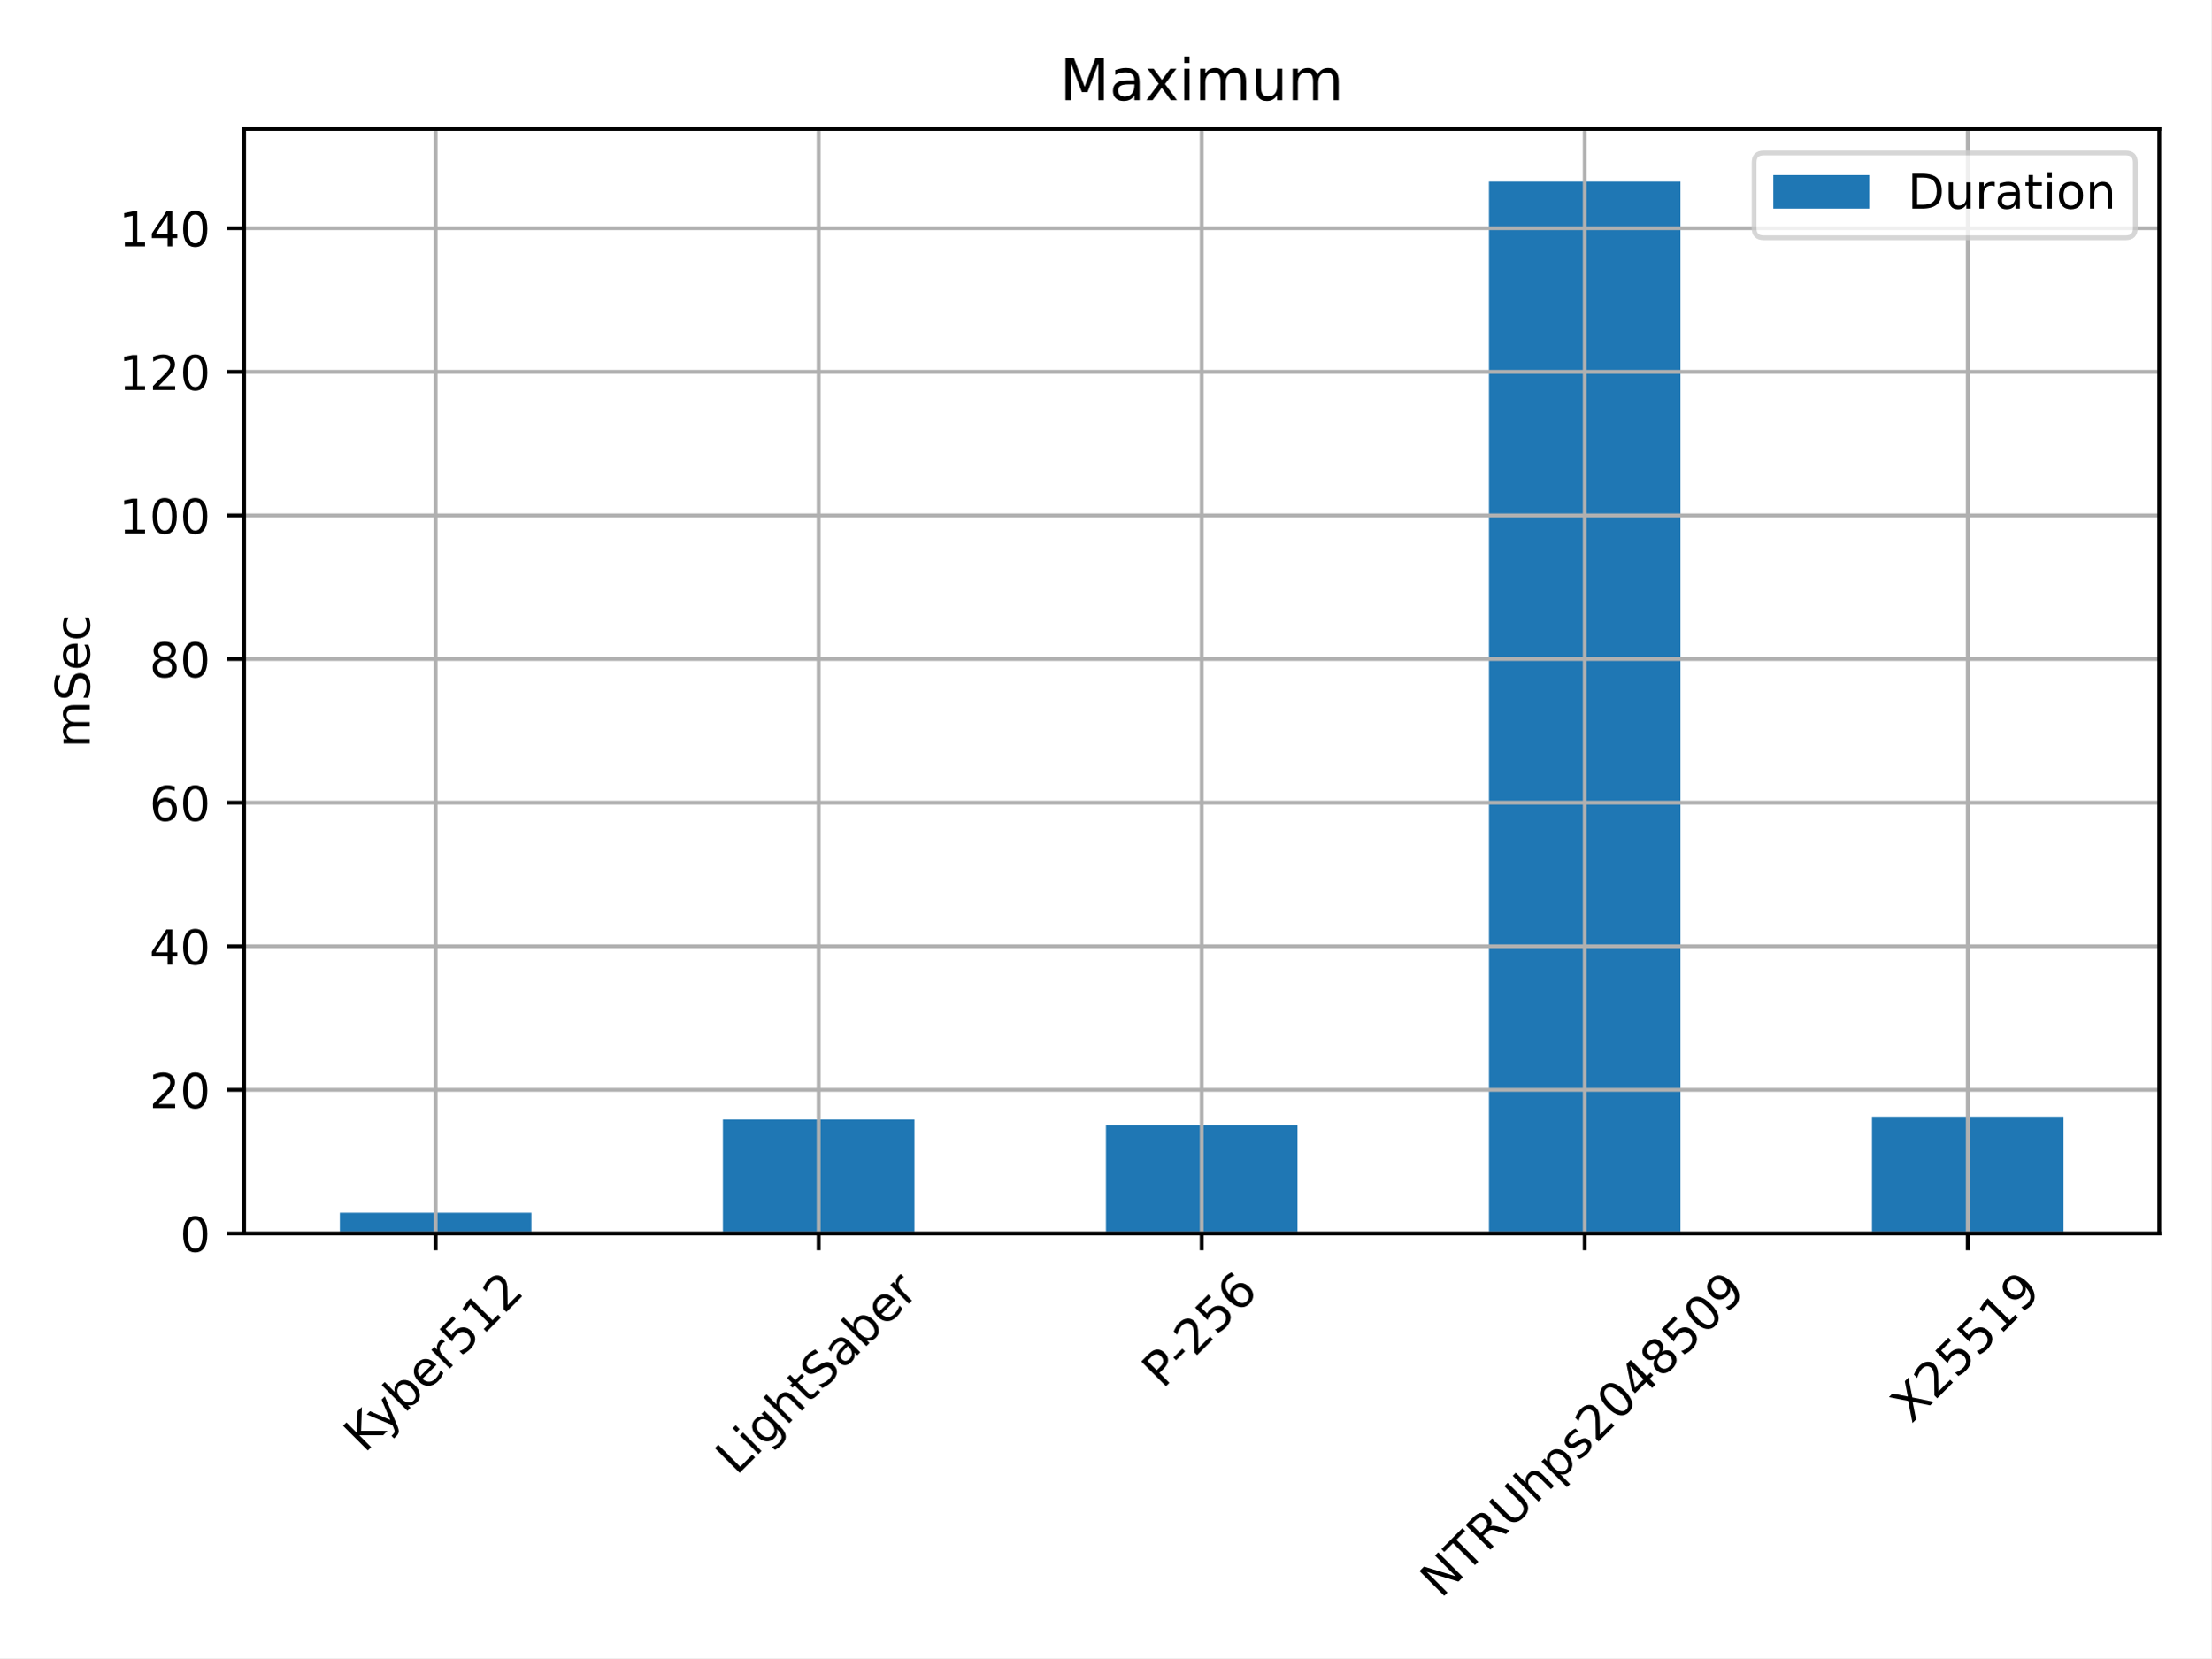
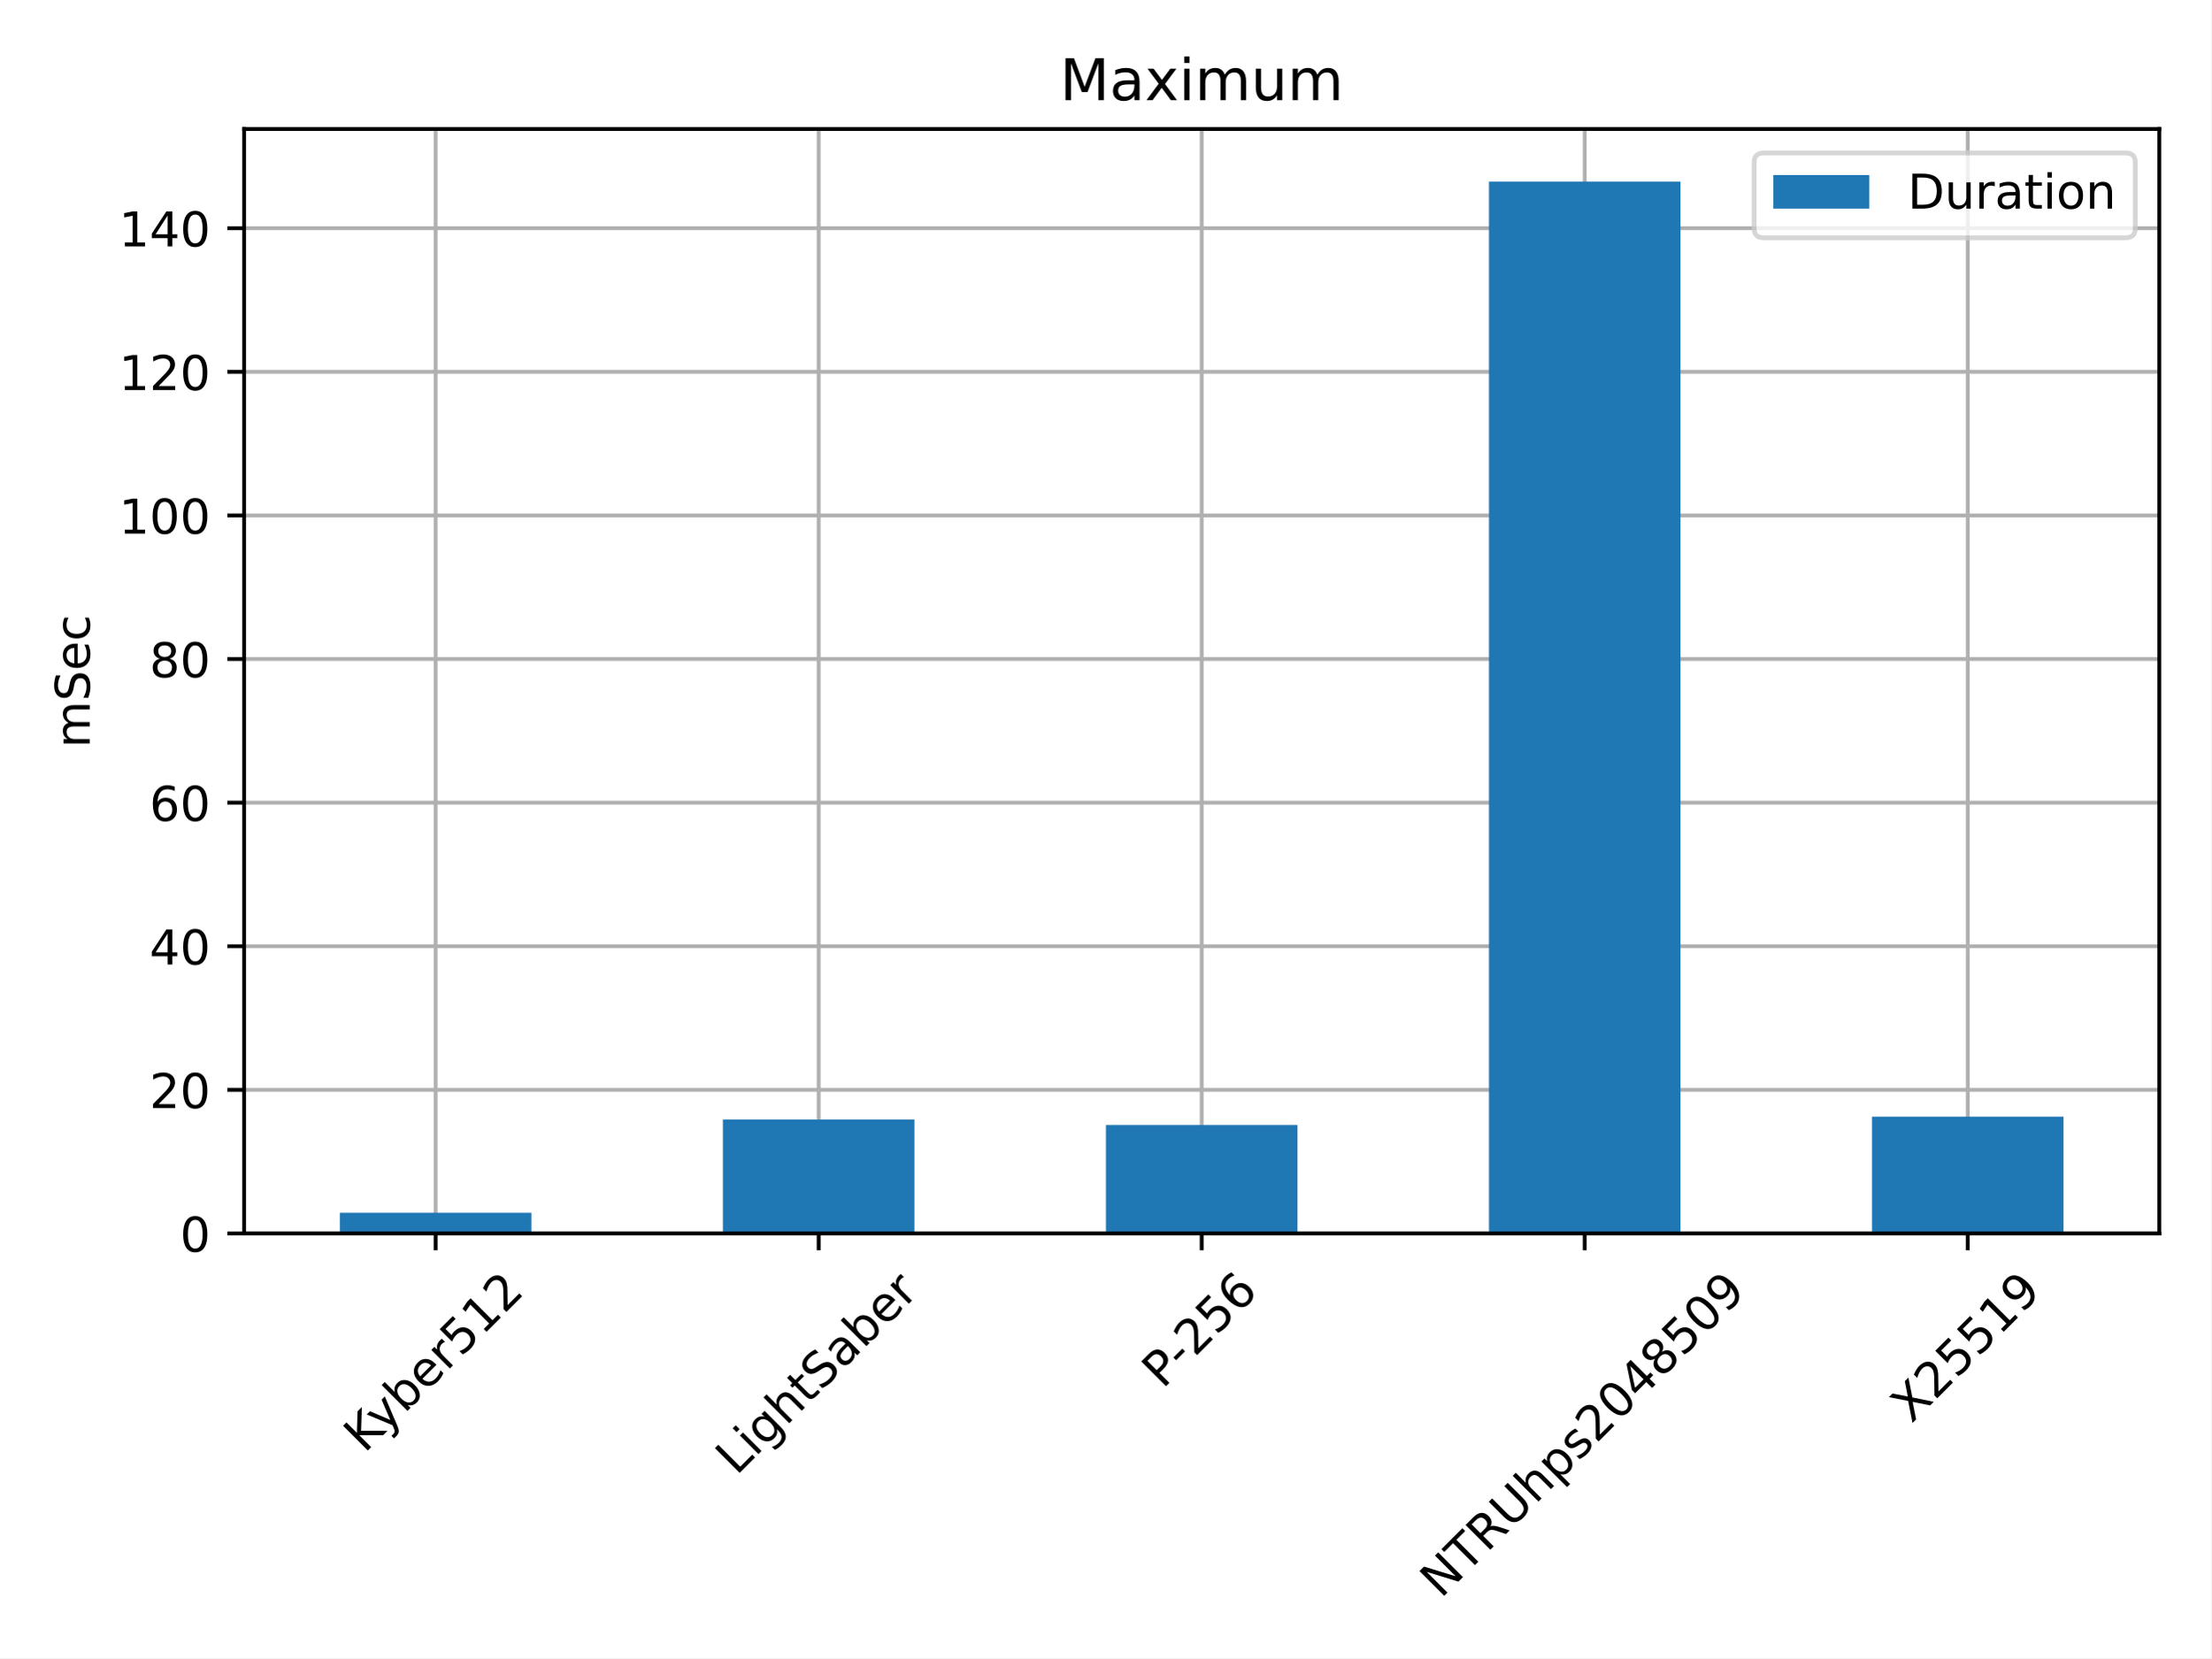
<svg xmlns="http://www.w3.org/2000/svg" xmlns:xlink="http://www.w3.org/1999/xlink" height="345.6pt" version="1.1" viewBox="0 0 460.8 345.6" width="460.8pt">
  <defs>
    <style type="text/css">*{stroke-linecap:butt;stroke-linejoin:round;}</style>
  </defs>
  <g id="figure_1">
    <g id="patch_1">
      <path d="M 0 345.6  L 460.8 345.6  L 460.8 0  L 0 0  z " style="fill:#ffffff;" />
    </g>
    <g id="axes_1">
      <g id="patch_2">
        <path d="M 50.87 257.096  L 450 257.096  L 450 26.88  L 50.87 26.88  z " style="fill:#ffffff;" />
      </g>
-       <g id="patch_3">
-         <path clip-path="url(#p4e4ebd1832)" d="M 70.826 257.096  L 110.74 257.096  L 110.74 252.78  L 70.826 252.78  z " style="fill:#1f77b4;" />
-       </g>
-       <g id="patch_4">
-         <path clip-path="url(#p4e4ebd1832)" d="M 150.653 257.096  L 190.565 257.096  L 190.565 233.344  L 150.653 233.344  z " style="fill:#1f77b4;" />
-       </g>
-       <g id="patch_5">
-         <path clip-path="url(#p4e4ebd1832)" d="M 230.478 257.096  L 270.392 257.096  L 270.392 234.49  L 230.478 234.49  z " style="fill:#1f77b4;" />
-       </g>
-       <g id="patch_6">
-         <path clip-path="url(#p4e4ebd1832)" d="M 310.305 257.096  L 350.217 257.096  L 350.217 37.843  L 310.305 37.843  z " style="fill:#1f77b4;" />
-       </g>
-       <g id="patch_7">
-         <path clip-path="url(#p4e4ebd1832)" d="M 390.13 257.096  L 430.043 257.096  L 430.043 232.75  L 390.13 232.75  z " style="fill:#1f77b4;" />
-       </g>
      <g id="matplotlib.axis_1">
        <g id="xtick_1">
          <g id="line2d_1">
-             <path clip-path="url(#p4e4ebd1832)" d="M 90.783 257.096  L 90.783 26.88  " style="fill:none;stroke:#b0b0b0;stroke-linecap:square;stroke-width:0.8;" />
+             <path clip-path="url(#pfa0e98ddf1)" d="M 90.783 257.096  L 90.783 26.88  " style="fill:none;stroke:#b0b0b0;stroke-linecap:square;stroke-width:0.8;" />
          </g>
          <g id="line2d_2">
            <defs>
-               <path d="M 0 0  L 0 3.5  " id="m443b6fc10b" style="stroke:#000000;stroke-width:0.8;" />
+               <path d="M 0 0  L 0 3.5  " id="m35b0266c94" style="stroke:#000000;stroke-width:0.8;" />
            </defs>
            <g>
-               <use style="stroke:#000000;stroke-width:0.8;" x="90.783" xlink:href="#m443b6fc10b" y="257.096" />
+               <use style="stroke:#000000;stroke-width:0.8;" x="90.783" xlink:href="#m35b0266c94" y="257.096" />
            </g>
          </g>
          <g id="text_1">
            <g transform="translate(75.95751 303.0226)rotate(-45)scale(0.1 -0.1)">
              <defs>
                <path d="M 9.812 72.906  L 19.672 72.906  L 19.672 42.094  L 52.391 72.906  L 65.094 72.906  L 28.906 38.922  L 67.672 0  L 54.688 0  L 19.672 35.109  L 19.672 0  L 9.812 0  z " id="DejaVuSans-75" />
                <path d="M 32.172 -5.078  Q 28.375 -14.844 24.75 -17.812  Q 21.141 -20.797 15.094 -20.797  L 7.906 -20.797  L 7.906 -13.281  L 13.188 -13.281  Q 16.891 -13.281 18.938 -11.516  Q 21 -9.766 23.484 -3.219  L 25.094 0.875  L 2.984 54.688  L 12.5 54.688  L 29.594 11.922  L 46.688 54.688  L 56.203 54.688  z " id="DejaVuSans-121" />
                <path d="M 48.688 27.297  Q 48.688 37.203 44.609 42.844  Q 40.531 48.484 33.406 48.484  Q 26.266 48.484 22.188 42.844  Q 18.109 37.203 18.109 27.297  Q 18.109 17.391 22.188 11.75  Q 26.266 6.109 33.406 6.109  Q 40.531 6.109 44.609 11.75  Q 48.688 17.391 48.688 27.297  z M 18.109 46.391  Q 20.953 51.266 25.266 53.625  Q 29.594 56 35.594 56  Q 45.562 56 51.781 48.094  Q 58.016 40.188 58.016 27.297  Q 58.016 14.406 51.781 6.484  Q 45.562 -1.422 35.594 -1.422  Q 29.594 -1.422 25.266 0.953  Q 20.953 3.328 18.109 8.203  L 18.109 0  L 9.078 0  L 9.078 75.984  L 18.109 75.984  z " id="DejaVuSans-98" />
                <path d="M 56.203 29.594  L 56.203 25.203  L 14.891 25.203  Q 15.484 15.922 20.484 11.062  Q 25.484 6.203 34.422 6.203  Q 39.594 6.203 44.453 7.469  Q 49.312 8.734 54.109 11.281  L 54.109 2.781  Q 49.266 0.734 44.188 -0.344  Q 39.109 -1.422 33.891 -1.422  Q 20.797 -1.422 13.156 6.188  Q 5.516 13.812 5.516 26.812  Q 5.516 40.234 12.766 48.109  Q 20.016 56 32.328 56  Q 43.359 56 49.781 48.891  Q 56.203 41.797 56.203 29.594  z M 47.219 32.234  Q 47.125 39.594 43.094 43.984  Q 39.062 48.391 32.422 48.391  Q 24.906 48.391 20.391 44.141  Q 15.875 39.891 15.188 32.172  z " id="DejaVuSans-101" />
                <path d="M 41.109 46.297  Q 39.594 47.172 37.812 47.578  Q 36.031 48 33.891 48  Q 26.266 48 22.188 43.047  Q 18.109 38.094 18.109 28.812  L 18.109 0  L 9.078 0  L 9.078 54.688  L 18.109 54.688  L 18.109 46.188  Q 20.953 51.172 25.484 53.578  Q 30.031 56 36.531 56  Q 37.453 56 38.578 55.875  Q 39.703 55.766 41.062 55.516  z " id="DejaVuSans-114" />
                <path d="M 10.797 72.906  L 49.516 72.906  L 49.516 64.594  L 19.828 64.594  L 19.828 46.734  Q 21.969 47.469 24.109 47.828  Q 26.266 48.188 28.422 48.188  Q 40.625 48.188 47.75 41.5  Q 54.891 34.812 54.891 23.391  Q 54.891 11.625 47.562 5.094  Q 40.234 -1.422 26.906 -1.422  Q 22.312 -1.422 17.547 -0.641  Q 12.797 0.141 7.719 1.703  L 7.719 11.625  Q 12.109 9.234 16.797 8.062  Q 21.484 6.891 26.703 6.891  Q 35.156 6.891 40.078 11.328  Q 45.016 15.766 45.016 23.391  Q 45.016 31 40.078 35.438  Q 35.156 39.891 26.703 39.891  Q 22.75 39.891 18.812 39.016  Q 14.891 38.141 10.797 36.281  z " id="DejaVuSans-53" />
                <path d="M 12.406 8.297  L 28.516 8.297  L 28.516 63.922  L 10.984 60.406  L 10.984 69.391  L 28.422 72.906  L 38.281 72.906  L 38.281 8.297  L 54.391 8.297  L 54.391 0  L 12.406 0  z " id="DejaVuSans-49" />
                <path d="M 19.188 8.297  L 53.609 8.297  L 53.609 0  L 7.328 0  L 7.328 8.297  Q 12.938 14.109 22.625 23.891  Q 32.328 33.688 34.812 36.531  Q 39.547 41.844 41.422 45.531  Q 43.312 49.219 43.312 52.781  Q 43.312 58.594 39.234 62.25  Q 35.156 65.922 28.609 65.922  Q 23.969 65.922 18.812 64.312  Q 13.672 62.703 7.812 59.422  L 7.812 69.391  Q 13.766 71.781 18.938 73  Q 24.125 74.219 28.422 74.219  Q 39.75 74.219 46.484 68.547  Q 53.219 62.891 53.219 53.422  Q 53.219 48.922 51.531 44.891  Q 49.859 40.875 45.406 35.406  Q 44.188 33.984 37.641 27.219  Q 31.109 20.453 19.188 8.297  z " id="DejaVuSans-50" />
              </defs>
              <use xlink:href="#DejaVuSans-75" />
              <use x="58.326" xlink:href="#DejaVuSans-121" />
              <use x="117.506" xlink:href="#DejaVuSans-98" />
              <use x="180.982" xlink:href="#DejaVuSans-101" />
              <use x="242.506" xlink:href="#DejaVuSans-114" />
              <use x="283.619" xlink:href="#DejaVuSans-53" />
              <use x="347.242" xlink:href="#DejaVuSans-49" />
              <use x="410.865" xlink:href="#DejaVuSans-50" />
            </g>
          </g>
        </g>
        <g id="xtick_2">
          <g id="line2d_3">
-             <path clip-path="url(#p4e4ebd1832)" d="M 170.609 257.096  L 170.609 26.88  " style="fill:none;stroke:#b0b0b0;stroke-linecap:square;stroke-width:0.8;" />
+             <path clip-path="url(#pfa0e98ddf1)" d="M 170.609 257.096  L 170.609 26.88  " style="fill:none;stroke:#b0b0b0;stroke-linecap:square;stroke-width:0.8;" />
          </g>
          <g id="line2d_4">
            <g>
-               <use style="stroke:#000000;stroke-width:0.8;" x="170.609" xlink:href="#m443b6fc10b" y="257.096" />
+               <use style="stroke:#000000;stroke-width:0.8;" x="170.609" xlink:href="#m35b0266c94" y="257.096" />
            </g>
          </g>
          <g id="text_2">
            <g transform="translate(153.4523 307.6851)rotate(-45)scale(0.1 -0.1)">
              <defs>
                <path d="M 9.812 72.906  L 19.672 72.906  L 19.672 8.297  L 55.172 8.297  L 55.172 0  L 9.812 0  z " id="DejaVuSans-76" />
                <path d="M 9.422 54.688  L 18.406 54.688  L 18.406 0  L 9.422 0  z M 9.422 75.984  L 18.406 75.984  L 18.406 64.594  L 9.422 64.594  z " id="DejaVuSans-105" />
                <path d="M 45.406 27.984  Q 45.406 37.75 41.375 43.109  Q 37.359 48.484 30.078 48.484  Q 22.859 48.484 18.828 43.109  Q 14.797 37.75 14.797 27.984  Q 14.797 18.266 18.828 12.891  Q 22.859 7.516 30.078 7.516  Q 37.359 7.516 41.375 12.891  Q 45.406 18.266 45.406 27.984  z M 54.391 6.781  Q 54.391 -7.172 48.188 -13.984  Q 42 -20.797 29.203 -20.797  Q 24.469 -20.797 20.266 -20.094  Q 16.062 -19.391 12.109 -17.922  L 12.109 -9.188  Q 16.062 -11.328 19.922 -12.344  Q 23.781 -13.375 27.781 -13.375  Q 36.625 -13.375 41.016 -8.766  Q 45.406 -4.156 45.406 5.172  L 45.406 9.625  Q 42.625 4.781 38.281 2.391  Q 33.938 0 27.875 0  Q 17.828 0 11.672 7.656  Q 5.516 15.328 5.516 27.984  Q 5.516 40.672 11.672 48.328  Q 17.828 56 27.875 56  Q 33.938 56 38.281 53.609  Q 42.625 51.219 45.406 46.391  L 45.406 54.688  L 54.391 54.688  z " id="DejaVuSans-103" />
                <path d="M 54.891 33.016  L 54.891 0  L 45.906 0  L 45.906 32.719  Q 45.906 40.484 42.875 44.328  Q 39.844 48.188 33.797 48.188  Q 26.516 48.188 22.312 43.547  Q 18.109 38.922 18.109 30.906  L 18.109 0  L 9.078 0  L 9.078 75.984  L 18.109 75.984  L 18.109 46.188  Q 21.344 51.125 25.703 53.562  Q 30.078 56 35.797 56  Q 45.219 56 50.047 50.172  Q 54.891 44.344 54.891 33.016  z " id="DejaVuSans-104" />
                <path d="M 18.312 70.219  L 18.312 54.688  L 36.812 54.688  L 36.812 47.703  L 18.312 47.703  L 18.312 18.016  Q 18.312 11.328 20.141 9.422  Q 21.969 7.516 27.594 7.516  L 36.812 7.516  L 36.812 0  L 27.594 0  Q 17.188 0 13.234 3.875  Q 9.281 7.766 9.281 18.016  L 9.281 47.703  L 2.688 47.703  L 2.688 54.688  L 9.281 54.688  L 9.281 70.219  z " id="DejaVuSans-116" />
                <path d="M 53.516 70.516  L 53.516 60.891  Q 47.906 63.578 42.922 64.891  Q 37.938 66.219 33.297 66.219  Q 25.25 66.219 20.875 63.094  Q 16.5 59.969 16.5 54.203  Q 16.5 49.359 19.406 46.891  Q 22.312 44.438 30.422 42.922  L 36.375 41.703  Q 47.406 39.594 52.656 34.297  Q 57.906 29 57.906 20.125  Q 57.906 9.516 50.797 4.047  Q 43.703 -1.422 29.984 -1.422  Q 24.812 -1.422 18.969 -0.25  Q 13.141 0.922 6.891 3.219  L 6.891 13.375  Q 12.891 10.016 18.656 8.297  Q 24.422 6.594 29.984 6.594  Q 38.422 6.594 43.016 9.906  Q 47.609 13.234 47.609 19.391  Q 47.609 24.75 44.312 27.781  Q 41.016 30.812 33.5 32.328  L 27.484 33.5  Q 16.453 35.688 11.516 40.375  Q 6.594 45.062 6.594 53.422  Q 6.594 63.094 13.406 68.656  Q 20.219 74.219 32.172 74.219  Q 37.312 74.219 42.625 73.281  Q 47.953 72.359 53.516 70.516  z " id="DejaVuSans-83" />
                <path d="M 34.281 27.484  Q 23.391 27.484 19.188 25  Q 14.984 22.516 14.984 16.5  Q 14.984 11.719 18.141 8.906  Q 21.297 6.109 26.703 6.109  Q 34.188 6.109 38.703 11.406  Q 43.219 16.703 43.219 25.484  L 43.219 27.484  z M 52.203 31.203  L 52.203 0  L 43.219 0  L 43.219 8.297  Q 40.141 3.328 35.547 0.953  Q 30.953 -1.422 24.312 -1.422  Q 15.922 -1.422 10.953 3.297  Q 6 8.016 6 15.922  Q 6 25.141 12.172 29.828  Q 18.359 34.516 30.609 34.516  L 43.219 34.516  L 43.219 35.406  Q 43.219 41.609 39.141 45  Q 35.062 48.391 27.688 48.391  Q 23 48.391 18.547 47.266  Q 14.109 46.141 10.016 43.891  L 10.016 52.203  Q 14.938 54.109 19.578 55.047  Q 24.219 56 28.609 56  Q 40.484 56 46.344 49.844  Q 52.203 43.703 52.203 31.203  z " id="DejaVuSans-97" />
              </defs>
              <use xlink:href="#DejaVuSans-76" />
              <use x="55.713" xlink:href="#DejaVuSans-105" />
              <use x="83.496" xlink:href="#DejaVuSans-103" />
              <use x="146.973" xlink:href="#DejaVuSans-104" />
              <use x="210.352" xlink:href="#DejaVuSans-116" />
              <use x="249.561" xlink:href="#DejaVuSans-83" />
              <use x="313.037" xlink:href="#DejaVuSans-97" />
              <use x="374.316" xlink:href="#DejaVuSans-98" />
              <use x="437.793" xlink:href="#DejaVuSans-101" />
              <use x="499.316" xlink:href="#DejaVuSans-114" />
            </g>
          </g>
        </g>
        <g id="xtick_3">
          <g id="line2d_5">
-             <path clip-path="url(#p4e4ebd1832)" d="M 250.435 257.096  L 250.435 26.88  " style="fill:none;stroke:#b0b0b0;stroke-linecap:square;stroke-width:0.8;" />
+             <path clip-path="url(#pfa0e98ddf1)" d="M 250.435 257.096  L 250.435 26.88  " style="fill:none;stroke:#b0b0b0;stroke-linecap:square;stroke-width:0.8;" />
          </g>
          <g id="line2d_6">
            <g>
-               <use style="stroke:#000000;stroke-width:0.8;" x="250.435" xlink:href="#m443b6fc10b" y="257.096" />
+               <use style="stroke:#000000;stroke-width:0.8;" x="250.435" xlink:href="#m35b0266c94" y="257.096" />
            </g>
          </g>
          <g id="text_3">
            <g transform="translate(242.3099 289.6218)rotate(-45)scale(0.1 -0.1)">
              <defs>
                <path d="M 19.672 64.797  L 19.672 37.406  L 32.078 37.406  Q 38.969 37.406 42.719 40.969  Q 46.484 44.531 46.484 51.125  Q 46.484 57.672 42.719 61.234  Q 38.969 64.797 32.078 64.797  z M 9.812 72.906  L 32.078 72.906  Q 44.344 72.906 50.609 67.359  Q 56.891 61.812 56.891 51.125  Q 56.891 40.328 50.609 34.812  Q 44.344 29.297 32.078 29.297  L 19.672 29.297  L 19.672 0  L 9.812 0  z " id="DejaVuSans-80" />
                <path d="M 4.891 31.391  L 31.203 31.391  L 31.203 23.391  L 4.891 23.391  z " id="DejaVuSans-45" />
                <path d="M 33.016 40.375  Q 26.375 40.375 22.484 35.828  Q 18.609 31.297 18.609 23.391  Q 18.609 15.531 22.484 10.953  Q 26.375 6.391 33.016 6.391  Q 39.656 6.391 43.531 10.953  Q 47.406 15.531 47.406 23.391  Q 47.406 31.297 43.531 35.828  Q 39.656 40.375 33.016 40.375  z M 52.594 71.297  L 52.594 62.312  Q 48.875 64.062 45.094 64.984  Q 41.312 65.922 37.594 65.922  Q 27.828 65.922 22.672 59.328  Q 17.531 52.734 16.797 39.406  Q 19.672 43.656 24.016 45.922  Q 28.375 48.188 33.594 48.188  Q 44.578 48.188 50.953 41.516  Q 57.328 34.859 57.328 23.391  Q 57.328 12.156 50.688 5.359  Q 44.047 -1.422 33.016 -1.422  Q 20.359 -1.422 13.672 8.266  Q 6.984 17.969 6.984 36.375  Q 6.984 53.656 15.188 63.938  Q 23.391 74.219 37.203 74.219  Q 40.922 74.219 44.703 73.484  Q 48.484 72.75 52.594 71.297  z " id="DejaVuSans-54" />
              </defs>
              <use xlink:href="#DejaVuSans-80" />
              <use x="58.053" xlink:href="#DejaVuSans-45" />
              <use x="94.137" xlink:href="#DejaVuSans-50" />
              <use x="157.76" xlink:href="#DejaVuSans-53" />
              <use x="221.383" xlink:href="#DejaVuSans-54" />
            </g>
          </g>
        </g>
        <g id="xtick_4">
          <g id="line2d_7">
-             <path clip-path="url(#p4e4ebd1832)" d="M 330.261 257.096  L 330.261 26.88  " style="fill:none;stroke:#b0b0b0;stroke-linecap:square;stroke-width:0.8;" />
+             <path clip-path="url(#pfa0e98ddf1)" d="M 330.261 257.096  L 330.261 26.88  " style="fill:none;stroke:#b0b0b0;stroke-linecap:square;stroke-width:0.8;" />
          </g>
          <g id="line2d_8">
            <g>
-               <use style="stroke:#000000;stroke-width:0.8;" x="330.261" xlink:href="#m443b6fc10b" y="257.096" />
+               <use style="stroke:#000000;stroke-width:0.8;" x="330.261" xlink:href="#m35b0266c94" y="257.096" />
            </g>
          </g>
          <g id="text_4">
            <g transform="translate(300.2902 333.3133)rotate(-45)scale(0.1 -0.1)">
              <defs>
                <path d="M 9.812 72.906  L 23.094 72.906  L 55.422 11.922  L 55.422 72.906  L 64.984 72.906  L 64.984 0  L 51.703 0  L 19.391 60.984  L 19.391 0  L 9.812 0  z " id="DejaVuSans-78" />
                <path d="M -0.297 72.906  L 61.375 72.906  L 61.375 64.594  L 35.5 64.594  L 35.5 0  L 25.594 0  L 25.594 64.594  L -0.297 64.594  z " id="DejaVuSans-84" />
                <path d="M 44.391 34.188  Q 47.562 33.109 50.562 29.594  Q 53.562 26.078 56.594 19.922  L 66.609 0  L 56 0  L 46.688 18.703  Q 43.062 26.031 39.672 28.422  Q 36.281 30.812 30.422 30.812  L 19.672 30.812  L 19.672 0  L 9.812 0  L 9.812 72.906  L 32.078 72.906  Q 44.578 72.906 50.734 67.672  Q 56.891 62.453 56.891 51.906  Q 56.891 45.016 53.688 40.469  Q 50.484 35.938 44.391 34.188  z M 19.672 64.797  L 19.672 38.922  L 32.078 38.922  Q 39.203 38.922 42.844 42.219  Q 46.484 45.516 46.484 51.906  Q 46.484 58.297 42.844 61.547  Q 39.203 64.797 32.078 64.797  z " id="DejaVuSans-82" />
                <path d="M 8.688 72.906  L 18.609 72.906  L 18.609 28.609  Q 18.609 16.891 22.844 11.734  Q 27.094 6.594 36.625 6.594  Q 46.094 6.594 50.344 11.734  Q 54.594 16.891 54.594 28.609  L 54.594 72.906  L 64.5 72.906  L 64.5 27.391  Q 64.5 13.141 57.438 5.859  Q 50.391 -1.422 36.625 -1.422  Q 22.797 -1.422 15.734 5.859  Q 8.688 13.141 8.688 27.391  z " id="DejaVuSans-85" />
                <path d="M 18.109 8.203  L 18.109 -20.797  L 9.078 -20.797  L 9.078 54.688  L 18.109 54.688  L 18.109 46.391  Q 20.953 51.266 25.266 53.625  Q 29.594 56 35.594 56  Q 45.562 56 51.781 48.094  Q 58.016 40.188 58.016 27.297  Q 58.016 14.406 51.781 6.484  Q 45.562 -1.422 35.594 -1.422  Q 29.594 -1.422 25.266 0.953  Q 20.953 3.328 18.109 8.203  z M 48.688 27.297  Q 48.688 37.203 44.609 42.844  Q 40.531 48.484 33.406 48.484  Q 26.266 48.484 22.188 42.844  Q 18.109 37.203 18.109 27.297  Q 18.109 17.391 22.188 11.75  Q 26.266 6.109 33.406 6.109  Q 40.531 6.109 44.609 11.75  Q 48.688 17.391 48.688 27.297  z " id="DejaVuSans-112" />
                <path d="M 44.281 53.078  L 44.281 44.578  Q 40.484 46.531 36.375 47.5  Q 32.281 48.484 27.875 48.484  Q 21.188 48.484 17.844 46.438  Q 14.5 44.391 14.5 40.281  Q 14.5 37.156 16.891 35.375  Q 19.281 33.594 26.516 31.984  L 29.594 31.297  Q 39.156 29.25 43.188 25.516  Q 47.219 21.781 47.219 15.094  Q 47.219 7.469 41.188 3.016  Q 35.156 -1.422 24.609 -1.422  Q 20.219 -1.422 15.453 -0.562  Q 10.688 0.297 5.422 2  L 5.422 11.281  Q 10.406 8.688 15.234 7.391  Q 20.062 6.109 24.812 6.109  Q 31.156 6.109 34.562 8.281  Q 37.984 10.453 37.984 14.406  Q 37.984 18.062 35.516 20.016  Q 33.062 21.969 24.703 23.781  L 21.578 24.516  Q 13.234 26.266 9.516 29.906  Q 5.812 33.547 5.812 39.891  Q 5.812 47.609 11.281 51.797  Q 16.75 56 26.812 56  Q 31.781 56 36.172 55.266  Q 40.578 54.547 44.281 53.078  z " id="DejaVuSans-115" />
                <path d="M 31.781 66.406  Q 24.172 66.406 20.328 58.906  Q 16.5 51.422 16.5 36.375  Q 16.5 21.391 20.328 13.891  Q 24.172 6.391 31.781 6.391  Q 39.453 6.391 43.281 13.891  Q 47.125 21.391 47.125 36.375  Q 47.125 51.422 43.281 58.906  Q 39.453 66.406 31.781 66.406  z M 31.781 74.219  Q 44.047 74.219 50.516 64.516  Q 56.984 54.828 56.984 36.375  Q 56.984 17.969 50.516 8.266  Q 44.047 -1.422 31.781 -1.422  Q 19.531 -1.422 13.062 8.266  Q 6.594 17.969 6.594 36.375  Q 6.594 54.828 13.062 64.516  Q 19.531 74.219 31.781 74.219  z " id="DejaVuSans-48" />
                <path d="M 37.797 64.312  L 12.891 25.391  L 37.797 25.391  z M 35.203 72.906  L 47.609 72.906  L 47.609 25.391  L 58.016 25.391  L 58.016 17.188  L 47.609 17.188  L 47.609 0  L 37.797 0  L 37.797 17.188  L 4.891 17.188  L 4.891 26.703  z " id="DejaVuSans-52" />
                <path d="M 31.781 34.625  Q 24.75 34.625 20.719 30.859  Q 16.703 27.094 16.703 20.516  Q 16.703 13.922 20.719 10.156  Q 24.75 6.391 31.781 6.391  Q 38.812 6.391 42.859 10.172  Q 46.922 13.969 46.922 20.516  Q 46.922 27.094 42.891 30.859  Q 38.875 34.625 31.781 34.625  z M 21.922 38.812  Q 15.578 40.375 12.031 44.719  Q 8.5 49.078 8.5 55.328  Q 8.5 64.062 14.719 69.141  Q 20.953 74.219 31.781 74.219  Q 42.672 74.219 48.875 69.141  Q 55.078 64.062 55.078 55.328  Q 55.078 49.078 51.531 44.719  Q 48 40.375 41.703 38.812  Q 48.828 37.156 52.797 32.312  Q 56.781 27.484 56.781 20.516  Q 56.781 9.906 50.312 4.234  Q 43.844 -1.422 31.781 -1.422  Q 19.734 -1.422 13.25 4.234  Q 6.781 9.906 6.781 20.516  Q 6.781 27.484 10.781 32.312  Q 14.797 37.156 21.922 38.812  z M 18.312 54.391  Q 18.312 48.734 21.844 45.562  Q 25.391 42.391 31.781 42.391  Q 38.141 42.391 41.719 45.562  Q 45.312 48.734 45.312 54.391  Q 45.312 60.062 41.719 63.234  Q 38.141 66.406 31.781 66.406  Q 25.391 66.406 21.844 63.234  Q 18.312 60.062 18.312 54.391  z " id="DejaVuSans-56" />
                <path d="M 10.984 1.516  L 10.984 10.5  Q 14.703 8.734 18.5 7.812  Q 22.312 6.891 25.984 6.891  Q 35.75 6.891 40.891 13.453  Q 46.047 20.016 46.781 33.406  Q 43.953 29.203 39.594 26.953  Q 35.25 24.703 29.984 24.703  Q 19.047 24.703 12.672 31.312  Q 6.297 37.938 6.297 49.422  Q 6.297 60.641 12.938 67.422  Q 19.578 74.219 30.609 74.219  Q 43.266 74.219 49.922 64.516  Q 56.594 54.828 56.594 36.375  Q 56.594 19.141 48.406 8.859  Q 40.234 -1.422 26.422 -1.422  Q 22.703 -1.422 18.891 -0.688  Q 15.094 0.047 10.984 1.516  z M 30.609 32.422  Q 37.25 32.422 41.125 36.953  Q 45.016 41.5 45.016 49.422  Q 45.016 57.281 41.125 61.844  Q 37.25 66.406 30.609 66.406  Q 23.969 66.406 20.094 61.844  Q 16.219 57.281 16.219 49.422  Q 16.219 41.5 20.094 36.953  Q 23.969 32.422 30.609 32.422  z " id="DejaVuSans-57" />
              </defs>
              <use xlink:href="#DejaVuSans-78" />
              <use x="74.805" xlink:href="#DejaVuSans-84" />
              <use x="135.889" xlink:href="#DejaVuSans-82" />
              <use x="205.371" xlink:href="#DejaVuSans-85" />
              <use x="278.564" xlink:href="#DejaVuSans-104" />
              <use x="341.943" xlink:href="#DejaVuSans-112" />
              <use x="405.42" xlink:href="#DejaVuSans-115" />
              <use x="457.52" xlink:href="#DejaVuSans-50" />
              <use x="521.143" xlink:href="#DejaVuSans-48" />
              <use x="584.766" xlink:href="#DejaVuSans-52" />
              <use x="648.389" xlink:href="#DejaVuSans-56" />
              <use x="712.012" xlink:href="#DejaVuSans-53" />
              <use x="775.635" xlink:href="#DejaVuSans-48" />
              <use x="839.258" xlink:href="#DejaVuSans-57" />
            </g>
          </g>
        </g>
        <g id="xtick_5">
          <g id="line2d_9">
-             <path clip-path="url(#p4e4ebd1832)" d="M 410.087 257.096  L 410.087 26.88  " style="fill:none;stroke:#b0b0b0;stroke-linecap:square;stroke-width:0.8;" />
+             <path clip-path="url(#pfa0e98ddf1)" d="M 410.087 257.096  L 410.087 26.88  " style="fill:none;stroke:#b0b0b0;stroke-linecap:square;stroke-width:0.8;" />
          </g>
          <g id="line2d_10">
            <g>
-               <use style="stroke:#000000;stroke-width:0.8;" x="410.087" xlink:href="#m443b6fc10b" y="257.096" />
+               <use style="stroke:#000000;stroke-width:0.8;" x="410.087" xlink:href="#m35b0266c94" y="257.096" />
            </g>
          </g>
          <g id="text_5">
            <g transform="translate(398.3689 296.8078)rotate(-45)scale(0.1 -0.1)">
              <defs>
                <path d="M 6.297 72.906  L 16.891 72.906  L 35.016 45.797  L 53.219 72.906  L 63.812 72.906  L 40.375 37.891  L 65.375 0  L 54.781 0  L 34.281 31  L 13.625 0  L 2.984 0  L 29 38.922  z " id="DejaVuSans-88" />
              </defs>
              <use xlink:href="#DejaVuSans-88" />
              <use x="68.506" xlink:href="#DejaVuSans-50" />
              <use x="132.129" xlink:href="#DejaVuSans-53" />
              <use x="195.752" xlink:href="#DejaVuSans-53" />
              <use x="259.375" xlink:href="#DejaVuSans-49" />
              <use x="322.998" xlink:href="#DejaVuSans-57" />
            </g>
          </g>
        </g>
      </g>
      <g id="matplotlib.axis_2">
        <g id="ytick_1">
          <g id="line2d_11">
-             <path clip-path="url(#p4e4ebd1832)" d="M 50.87 257.096  L 450 257.096  " style="fill:none;stroke:#b0b0b0;stroke-linecap:square;stroke-width:0.8;" />
+             <path clip-path="url(#pfa0e98ddf1)" d="M 50.87 257.096  L 450 257.096  " style="fill:none;stroke:#b0b0b0;stroke-linecap:square;stroke-width:0.8;" />
          </g>
          <g id="line2d_12">
            <defs>
-               <path d="M 0 0  L -3.5 0  " id="m2efddb35a4" style="stroke:#000000;stroke-width:0.8;" />
+               <path d="M 0 0  L -3.5 0  " id="me5cf0a0a7f" style="stroke:#000000;stroke-width:0.8;" />
            </defs>
            <g>
-               <use style="stroke:#000000;stroke-width:0.8;" x="50.87" xlink:href="#m2efddb35a4" y="257.096" />
+               <use style="stroke:#000000;stroke-width:0.8;" x="50.87" xlink:href="#me5cf0a0a7f" y="257.096" />
            </g>
          </g>
          <g id="text_6">
            <g transform="translate(37.5075 260.8956)scale(0.1 -0.1)">
              <use xlink:href="#DejaVuSans-48" />
            </g>
          </g>
        </g>
        <g id="ytick_2">
          <g id="line2d_13">
-             <path clip-path="url(#p4e4ebd1832)" d="M 50.87 227.162  L 450 227.162  " style="fill:none;stroke:#b0b0b0;stroke-linecap:square;stroke-width:0.8;" />
+             <path clip-path="url(#pfa0e98ddf1)" d="M 50.87 227.162  L 450 227.162  " style="fill:none;stroke:#b0b0b0;stroke-linecap:square;stroke-width:0.8;" />
          </g>
          <g id="line2d_14">
            <g>
-               <use style="stroke:#000000;stroke-width:0.8;" x="50.87" xlink:href="#m2efddb35a4" y="227.162" />
+               <use style="stroke:#000000;stroke-width:0.8;" x="50.87" xlink:href="#me5cf0a0a7f" y="227.162" />
            </g>
          </g>
          <g id="text_7">
            <g transform="translate(31.145 230.9614)scale(0.1 -0.1)">
              <use xlink:href="#DejaVuSans-50" />
              <use x="63.623" xlink:href="#DejaVuSans-48" />
            </g>
          </g>
        </g>
        <g id="ytick_3">
          <g id="line2d_15">
-             <path clip-path="url(#p4e4ebd1832)" d="M 50.87 197.228  L 450 197.228  " style="fill:none;stroke:#b0b0b0;stroke-linecap:square;stroke-width:0.8;" />
+             <path clip-path="url(#pfa0e98ddf1)" d="M 50.87 197.228  L 450 197.228  " style="fill:none;stroke:#b0b0b0;stroke-linecap:square;stroke-width:0.8;" />
          </g>
          <g id="line2d_16">
            <g>
-               <use style="stroke:#000000;stroke-width:0.8;" x="50.87" xlink:href="#m2efddb35a4" y="197.228" />
+               <use style="stroke:#000000;stroke-width:0.8;" x="50.87" xlink:href="#me5cf0a0a7f" y="197.228" />
            </g>
          </g>
          <g id="text_8">
            <g transform="translate(31.145 201.0271)scale(0.1 -0.1)">
              <use xlink:href="#DejaVuSans-52" />
              <use x="63.623" xlink:href="#DejaVuSans-48" />
            </g>
          </g>
        </g>
        <g id="ytick_4">
          <g id="line2d_17">
-             <path clip-path="url(#p4e4ebd1832)" d="M 50.87 167.294  L 450 167.294  " style="fill:none;stroke:#b0b0b0;stroke-linecap:square;stroke-width:0.8;" />
+             <path clip-path="url(#pfa0e98ddf1)" d="M 50.87 167.294  L 450 167.294  " style="fill:none;stroke:#b0b0b0;stroke-linecap:square;stroke-width:0.8;" />
          </g>
          <g id="line2d_18">
            <g>
-               <use style="stroke:#000000;stroke-width:0.8;" x="50.87" xlink:href="#m2efddb35a4" y="167.294" />
+               <use style="stroke:#000000;stroke-width:0.8;" x="50.87" xlink:href="#me5cf0a0a7f" y="167.294" />
            </g>
          </g>
          <g id="text_9">
            <g transform="translate(31.145 171.0928)scale(0.1 -0.1)">
              <use xlink:href="#DejaVuSans-54" />
              <use x="63.623" xlink:href="#DejaVuSans-48" />
            </g>
          </g>
        </g>
        <g id="ytick_5">
          <g id="line2d_19">
-             <path clip-path="url(#p4e4ebd1832)" d="M 50.87 137.359  L 450 137.359  " style="fill:none;stroke:#b0b0b0;stroke-linecap:square;stroke-width:0.8;" />
+             <path clip-path="url(#pfa0e98ddf1)" d="M 50.87 137.359  L 450 137.359  " style="fill:none;stroke:#b0b0b0;stroke-linecap:square;stroke-width:0.8;" />
          </g>
          <g id="line2d_20">
            <g>
-               <use style="stroke:#000000;stroke-width:0.8;" x="50.87" xlink:href="#m2efddb35a4" y="137.359" />
+               <use style="stroke:#000000;stroke-width:0.8;" x="50.87" xlink:href="#me5cf0a0a7f" y="137.359" />
            </g>
          </g>
          <g id="text_10">
            <g transform="translate(31.145 141.1586)scale(0.1 -0.1)">
              <use xlink:href="#DejaVuSans-56" />
              <use x="63.623" xlink:href="#DejaVuSans-48" />
            </g>
          </g>
        </g>
        <g id="ytick_6">
          <g id="line2d_21">
-             <path clip-path="url(#p4e4ebd1832)" d="M 50.87 107.425  L 450 107.425  " style="fill:none;stroke:#b0b0b0;stroke-linecap:square;stroke-width:0.8;" />
+             <path clip-path="url(#pfa0e98ddf1)" d="M 50.87 107.425  L 450 107.425  " style="fill:none;stroke:#b0b0b0;stroke-linecap:square;stroke-width:0.8;" />
          </g>
          <g id="line2d_22">
            <g>
-               <use style="stroke:#000000;stroke-width:0.8;" x="50.87" xlink:href="#m2efddb35a4" y="107.425" />
+               <use style="stroke:#000000;stroke-width:0.8;" x="50.87" xlink:href="#me5cf0a0a7f" y="107.425" />
            </g>
          </g>
          <g id="text_11">
            <g transform="translate(24.7825 111.2243)scale(0.1 -0.1)">
              <use xlink:href="#DejaVuSans-49" />
              <use x="63.623" xlink:href="#DejaVuSans-48" />
              <use x="127.246" xlink:href="#DejaVuSans-48" />
            </g>
          </g>
        </g>
        <g id="ytick_7">
          <g id="line2d_23">
-             <path clip-path="url(#p4e4ebd1832)" d="M 50.87 77.491  L 450 77.491  " style="fill:none;stroke:#b0b0b0;stroke-linecap:square;stroke-width:0.8;" />
+             <path clip-path="url(#pfa0e98ddf1)" d="M 50.87 77.491  L 450 77.491  " style="fill:none;stroke:#b0b0b0;stroke-linecap:square;stroke-width:0.8;" />
          </g>
          <g id="line2d_24">
            <g>
-               <use style="stroke:#000000;stroke-width:0.8;" x="50.87" xlink:href="#m2efddb35a4" y="77.491" />
+               <use style="stroke:#000000;stroke-width:0.8;" x="50.87" xlink:href="#me5cf0a0a7f" y="77.491" />
            </g>
          </g>
          <g id="text_12">
            <g transform="translate(24.7825 81.29004)scale(0.1 -0.1)">
              <use xlink:href="#DejaVuSans-49" />
              <use x="63.623" xlink:href="#DejaVuSans-50" />
              <use x="127.246" xlink:href="#DejaVuSans-48" />
            </g>
          </g>
        </g>
        <g id="ytick_8">
          <g id="line2d_25">
-             <path clip-path="url(#p4e4ebd1832)" d="M 50.87 47.557  L 450 47.557  " style="fill:none;stroke:#b0b0b0;stroke-linecap:square;stroke-width:0.8;" />
+             <path clip-path="url(#pfa0e98ddf1)" d="M 50.87 47.557  L 450 47.557  " style="fill:none;stroke:#b0b0b0;stroke-linecap:square;stroke-width:0.8;" />
          </g>
          <g id="line2d_26">
            <g>
-               <use style="stroke:#000000;stroke-width:0.8;" x="50.87" xlink:href="#m2efddb35a4" y="47.557" />
+               <use style="stroke:#000000;stroke-width:0.8;" x="50.87" xlink:href="#me5cf0a0a7f" y="47.557" />
            </g>
          </g>
          <g id="text_13">
            <g transform="translate(24.7825 51.35578)scale(0.1 -0.1)">
              <use xlink:href="#DejaVuSans-49" />
              <use x="63.623" xlink:href="#DejaVuSans-52" />
              <use x="127.246" xlink:href="#DejaVuSans-48" />
            </g>
          </g>
        </g>
        <g id="text_14">
          <g transform="translate(18.70281 155.8585)rotate(-90)scale(0.1 -0.1)">
            <defs>
              <path d="M 52 44.188  Q 55.375 50.25 60.062 53.125  Q 64.75 56 71.094 56  Q 79.641 56 84.281 50.016  Q 88.922 44.047 88.922 33.016  L 88.922 0  L 79.891 0  L 79.891 32.719  Q 79.891 40.578 77.094 44.375  Q 74.312 48.188 68.609 48.188  Q 61.625 48.188 57.562 43.547  Q 53.516 38.922 53.516 30.906  L 53.516 0  L 44.484 0  L 44.484 32.719  Q 44.484 40.625 41.703 44.406  Q 38.922 48.188 33.109 48.188  Q 26.219 48.188 22.156 43.531  Q 18.109 38.875 18.109 30.906  L 18.109 0  L 9.078 0  L 9.078 54.688  L 18.109 54.688  L 18.109 46.188  Q 21.188 51.219 25.484 53.609  Q 29.781 56 35.688 56  Q 41.656 56 45.828 52.969  Q 50 49.953 52 44.188  z " id="DejaVuSans-109" />
              <path d="M 48.781 52.594  L 48.781 44.188  Q 44.969 46.297 41.141 47.344  Q 37.312 48.391 33.406 48.391  Q 24.656 48.391 19.812 42.844  Q 14.984 37.312 14.984 27.297  Q 14.984 17.281 19.812 11.734  Q 24.656 6.203 33.406 6.203  Q 37.312 6.203 41.141 7.25  Q 44.969 8.297 48.781 10.406  L 48.781 2.094  Q 45.016 0.344 40.984 -0.531  Q 36.969 -1.422 32.422 -1.422  Q 20.062 -1.422 12.781 6.344  Q 5.516 14.109 5.516 27.297  Q 5.516 40.672 12.859 48.328  Q 20.219 56 33.016 56  Q 37.156 56 41.109 55.141  Q 45.062 54.297 48.781 52.594  z " id="DejaVuSans-99" />
            </defs>
            <use xlink:href="#DejaVuSans-109" />
            <use x="97.412" xlink:href="#DejaVuSans-83" />
            <use x="160.889" xlink:href="#DejaVuSans-101" />
            <use x="222.412" xlink:href="#DejaVuSans-99" />
          </g>
        </g>
+       </g>
+       <g id="patch_3">
+         <path clip-path="url(#pfa0e98ddf1)" d="M 70.826 257.096  L 110.74 257.096  L 110.74 252.78  L 70.826 252.78  z " style="fill:#1f77b4;" />
+       </g>
+       <g id="patch_4">
+         <path clip-path="url(#pfa0e98ddf1)" d="M 150.653 257.096  L 190.565 257.096  L 190.565 233.344  L 150.653 233.344  z " style="fill:#1f77b4;" />
+       </g>
+       <g id="patch_5">
+         <path clip-path="url(#pfa0e98ddf1)" d="M 230.478 257.096  L 270.392 257.096  L 270.392 234.49  L 230.478 234.49  z " style="fill:#1f77b4;" />
+       </g>
+       <g id="patch_6">
+         <path clip-path="url(#pfa0e98ddf1)" d="M 310.305 257.096  L 350.217 257.096  L 350.217 37.843  L 310.305 37.843  z " style="fill:#1f77b4;" />
+       </g>
+       <g id="patch_7">
+         <path clip-path="url(#pfa0e98ddf1)" d="M 390.13 257.096  L 430.043 257.096  L 430.043 232.75  L 390.13 232.75  z " style="fill:#1f77b4;" />
      </g>
      <g id="patch_8">
        <path d="M 50.87 257.096  L 50.87 26.88  " style="fill:none;stroke:#000000;stroke-linecap:square;stroke-linejoin:miter;stroke-width:0.8;" />
      </g>
      <g id="patch_9">
        <path d="M 450 257.096  L 450 26.88  " style="fill:none;stroke:#000000;stroke-linecap:square;stroke-linejoin:miter;stroke-width:0.8;" />
      </g>
      <g id="patch_10">
        <path d="M 50.87 257.096  L 450 257.096  " style="fill:none;stroke:#000000;stroke-linecap:square;stroke-linejoin:miter;stroke-width:0.8;" />
      </g>
      <g id="patch_11">
        <path d="M 50.87 26.88  L 450 26.88  " style="fill:none;stroke:#000000;stroke-linecap:square;stroke-linejoin:miter;stroke-width:0.8;" />
      </g>
      <g id="text_15">
        <g transform="translate(220.8719 20.88)scale(0.12 -0.12)">
          <defs>
            <path d="M 9.812 72.906  L 24.516 72.906  L 43.109 23.297  L 61.812 72.906  L 76.516 72.906  L 76.516 0  L 66.891 0  L 66.891 64.016  L 48.094 14.016  L 38.188 14.016  L 19.391 64.016  L 19.391 0  L 9.812 0  z " id="DejaVuSans-77" />
            <path d="M 54.891 54.688  L 35.109 28.078  L 55.906 0  L 45.312 0  L 29.391 21.484  L 13.484 0  L 2.875 0  L 24.125 28.609  L 4.688 54.688  L 15.281 54.688  L 29.781 35.203  L 44.281 54.688  z " id="DejaVuSans-120" />
            <path d="M 8.5 21.578  L 8.5 54.688  L 17.484 54.688  L 17.484 21.922  Q 17.484 14.156 20.5 10.266  Q 23.531 6.391 29.594 6.391  Q 36.859 6.391 41.078 11.031  Q 45.312 15.672 45.312 23.688  L 45.312 54.688  L 54.297 54.688  L 54.297 0  L 45.312 0  L 45.312 8.406  Q 42.047 3.422 37.719 1  Q 33.406 -1.422 27.688 -1.422  Q 18.266 -1.422 13.375 4.438  Q 8.5 10.297 8.5 21.578  z M 31.109 56  z " id="DejaVuSans-117" />
          </defs>
          <use xlink:href="#DejaVuSans-77" />
          <use x="86.279" xlink:href="#DejaVuSans-97" />
          <use x="147.559" xlink:href="#DejaVuSans-120" />
          <use x="206.738" xlink:href="#DejaVuSans-105" />
          <use x="234.521" xlink:href="#DejaVuSans-109" />
          <use x="331.934" xlink:href="#DejaVuSans-117" />
          <use x="395.312" xlink:href="#DejaVuSans-109" />
        </g>
      </g>
      <g id="legend_1">
        <g id="patch_12">
          <path d="M 367.569 49.558  L 443 49.558  Q 445 49.558 445 47.558  L 445 33.88  Q 445 31.88 443 31.88  L 367.569 31.88  Q 365.569 31.88 365.569 33.88  L 365.569 47.558  Q 365.569 49.558 367.569 49.558  z " style="fill:#ffffff;opacity:0.8;stroke:#cccccc;stroke-linejoin:miter;" />
        </g>
        <g id="patch_13">
          <path d="M 369.569 43.478  L 389.569 43.478  L 389.569 36.478  L 369.569 36.478  z " style="fill:#1f77b4;" />
        </g>
        <g id="text_16">
          <g transform="translate(397.5688 43.47844)scale(0.1 -0.1)">
            <defs>
              <path d="M 19.672 64.797  L 19.672 8.109  L 31.594 8.109  Q 46.688 8.109 53.688 14.938  Q 60.688 21.781 60.688 36.531  Q 60.688 51.172 53.688 57.984  Q 46.688 64.797 31.594 64.797  z M 9.812 72.906  L 30.078 72.906  Q 51.266 72.906 61.172 64.094  Q 71.094 55.281 71.094 36.531  Q 71.094 17.672 61.125 8.828  Q 51.172 0 30.078 0  L 9.812 0  z " id="DejaVuSans-68" />
              <path d="M 30.609 48.391  Q 23.391 48.391 19.188 42.75  Q 14.984 37.109 14.984 27.297  Q 14.984 17.484 19.156 11.844  Q 23.344 6.203 30.609 6.203  Q 37.797 6.203 41.984 11.859  Q 46.188 17.531 46.188 27.297  Q 46.188 37.016 41.984 42.703  Q 37.797 48.391 30.609 48.391  z M 30.609 56  Q 42.328 56 49.016 48.375  Q 55.719 40.766 55.719 27.297  Q 55.719 13.875 49.016 6.219  Q 42.328 -1.422 30.609 -1.422  Q 18.844 -1.422 12.172 6.219  Q 5.516 13.875 5.516 27.297  Q 5.516 40.766 12.172 48.375  Q 18.844 56 30.609 56  z " id="DejaVuSans-111" />
              <path d="M 54.891 33.016  L 54.891 0  L 45.906 0  L 45.906 32.719  Q 45.906 40.484 42.875 44.328  Q 39.844 48.188 33.797 48.188  Q 26.516 48.188 22.312 43.547  Q 18.109 38.922 18.109 30.906  L 18.109 0  L 9.078 0  L 9.078 54.688  L 18.109 54.688  L 18.109 46.188  Q 21.344 51.125 25.703 53.562  Q 30.078 56 35.797 56  Q 45.219 56 50.047 50.172  Q 54.891 44.344 54.891 33.016  z " id="DejaVuSans-110" />
            </defs>
            <use xlink:href="#DejaVuSans-68" />
            <use x="77.002" xlink:href="#DejaVuSans-117" />
            <use x="140.381" xlink:href="#DejaVuSans-114" />
            <use x="181.494" xlink:href="#DejaVuSans-97" />
            <use x="242.773" xlink:href="#DejaVuSans-116" />
            <use x="281.982" xlink:href="#DejaVuSans-105" />
            <use x="309.766" xlink:href="#DejaVuSans-111" />
            <use x="370.947" xlink:href="#DejaVuSans-110" />
          </g>
        </g>
      </g>
    </g>
  </g>
  <defs>
-     <clipPath id="p4e4ebd1832">
+     <clipPath id="pfa0e98ddf1">
      <rect height="230.216" width="399.13" x="50.87" y="26.88" />
    </clipPath>
  </defs>
</svg>
